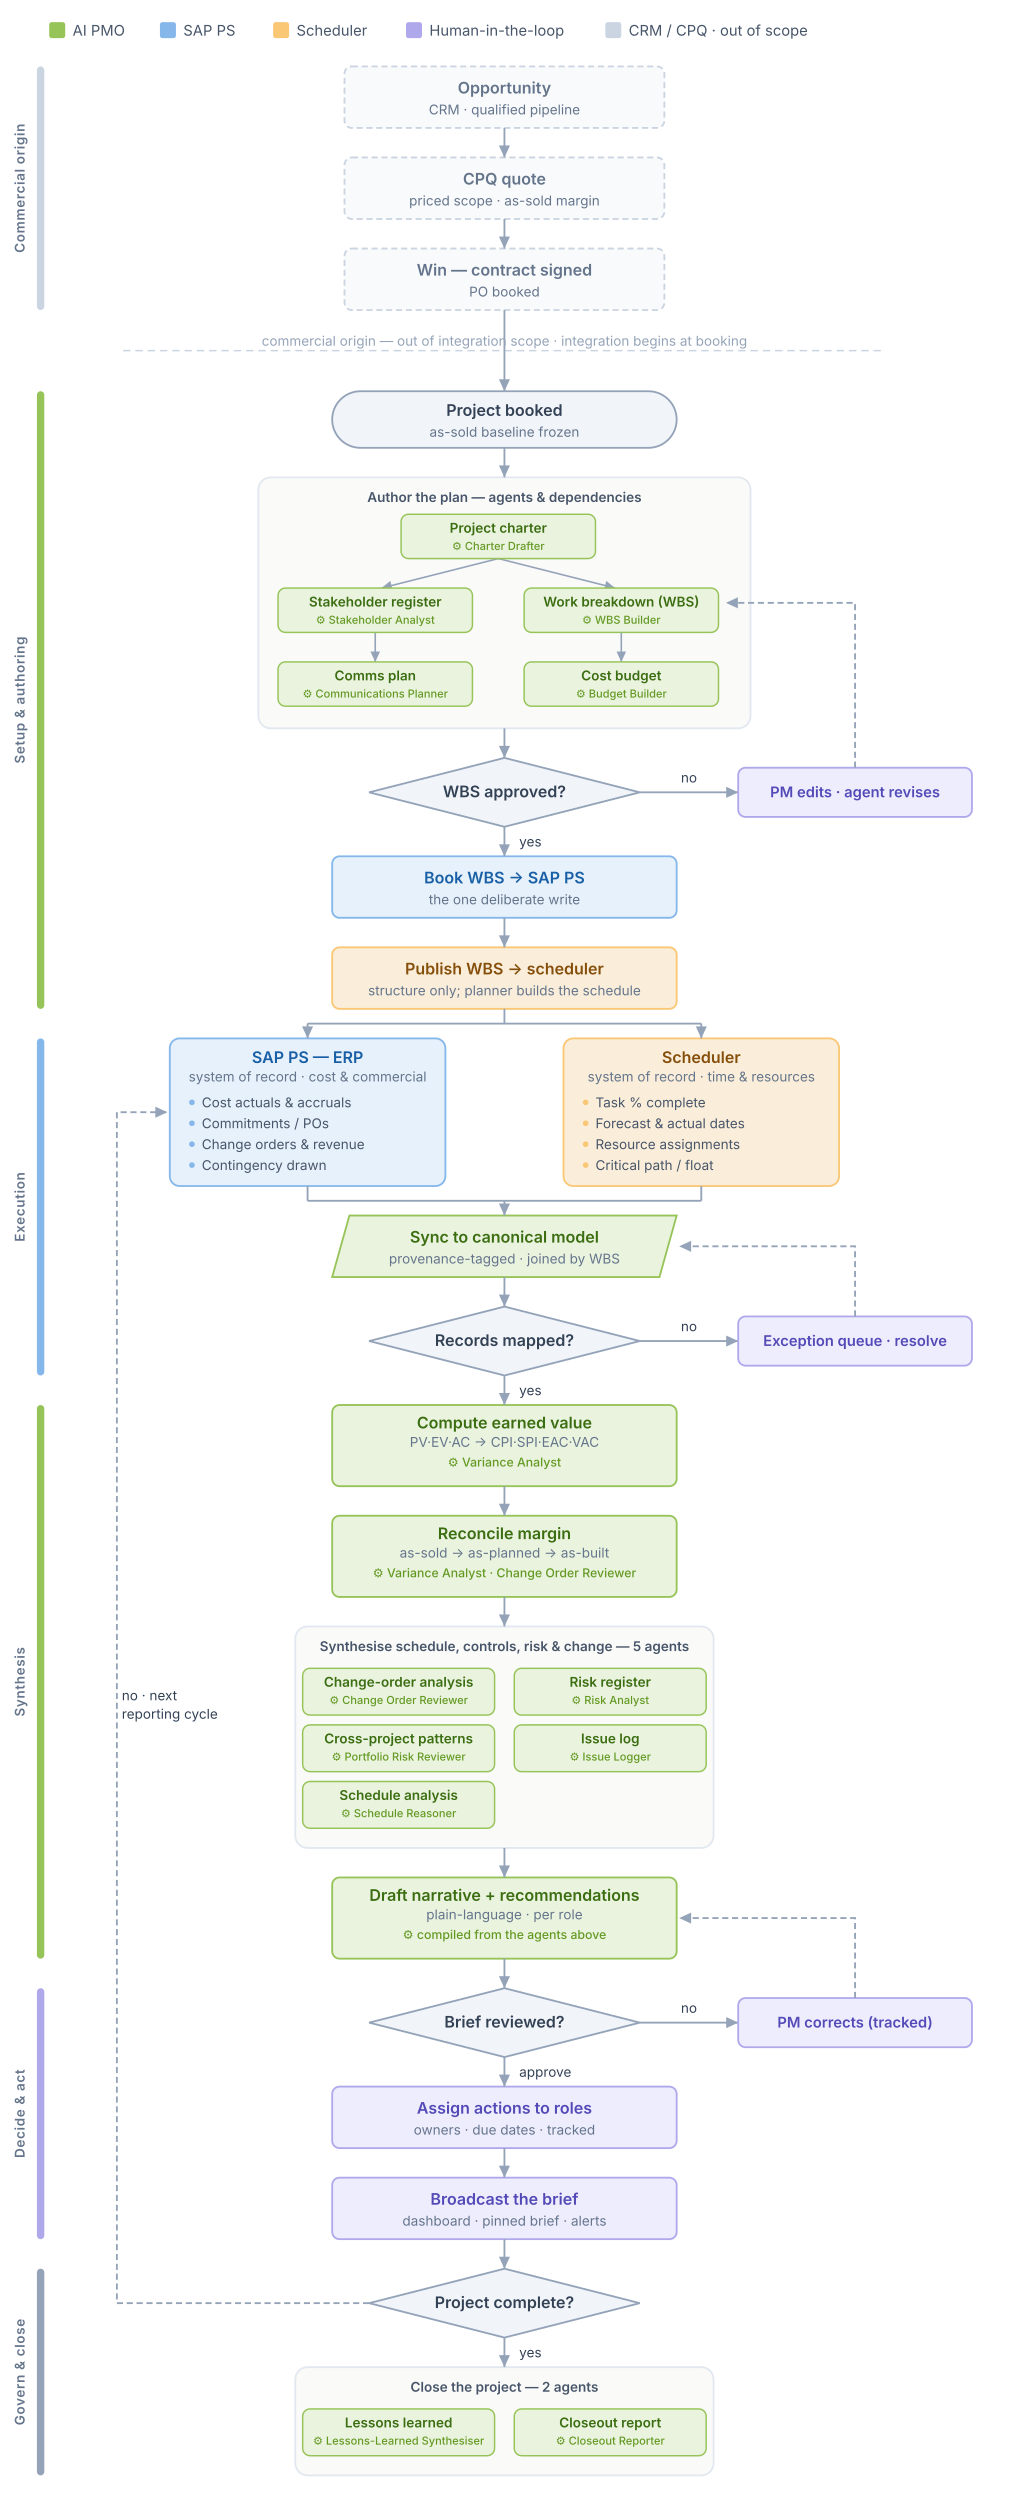
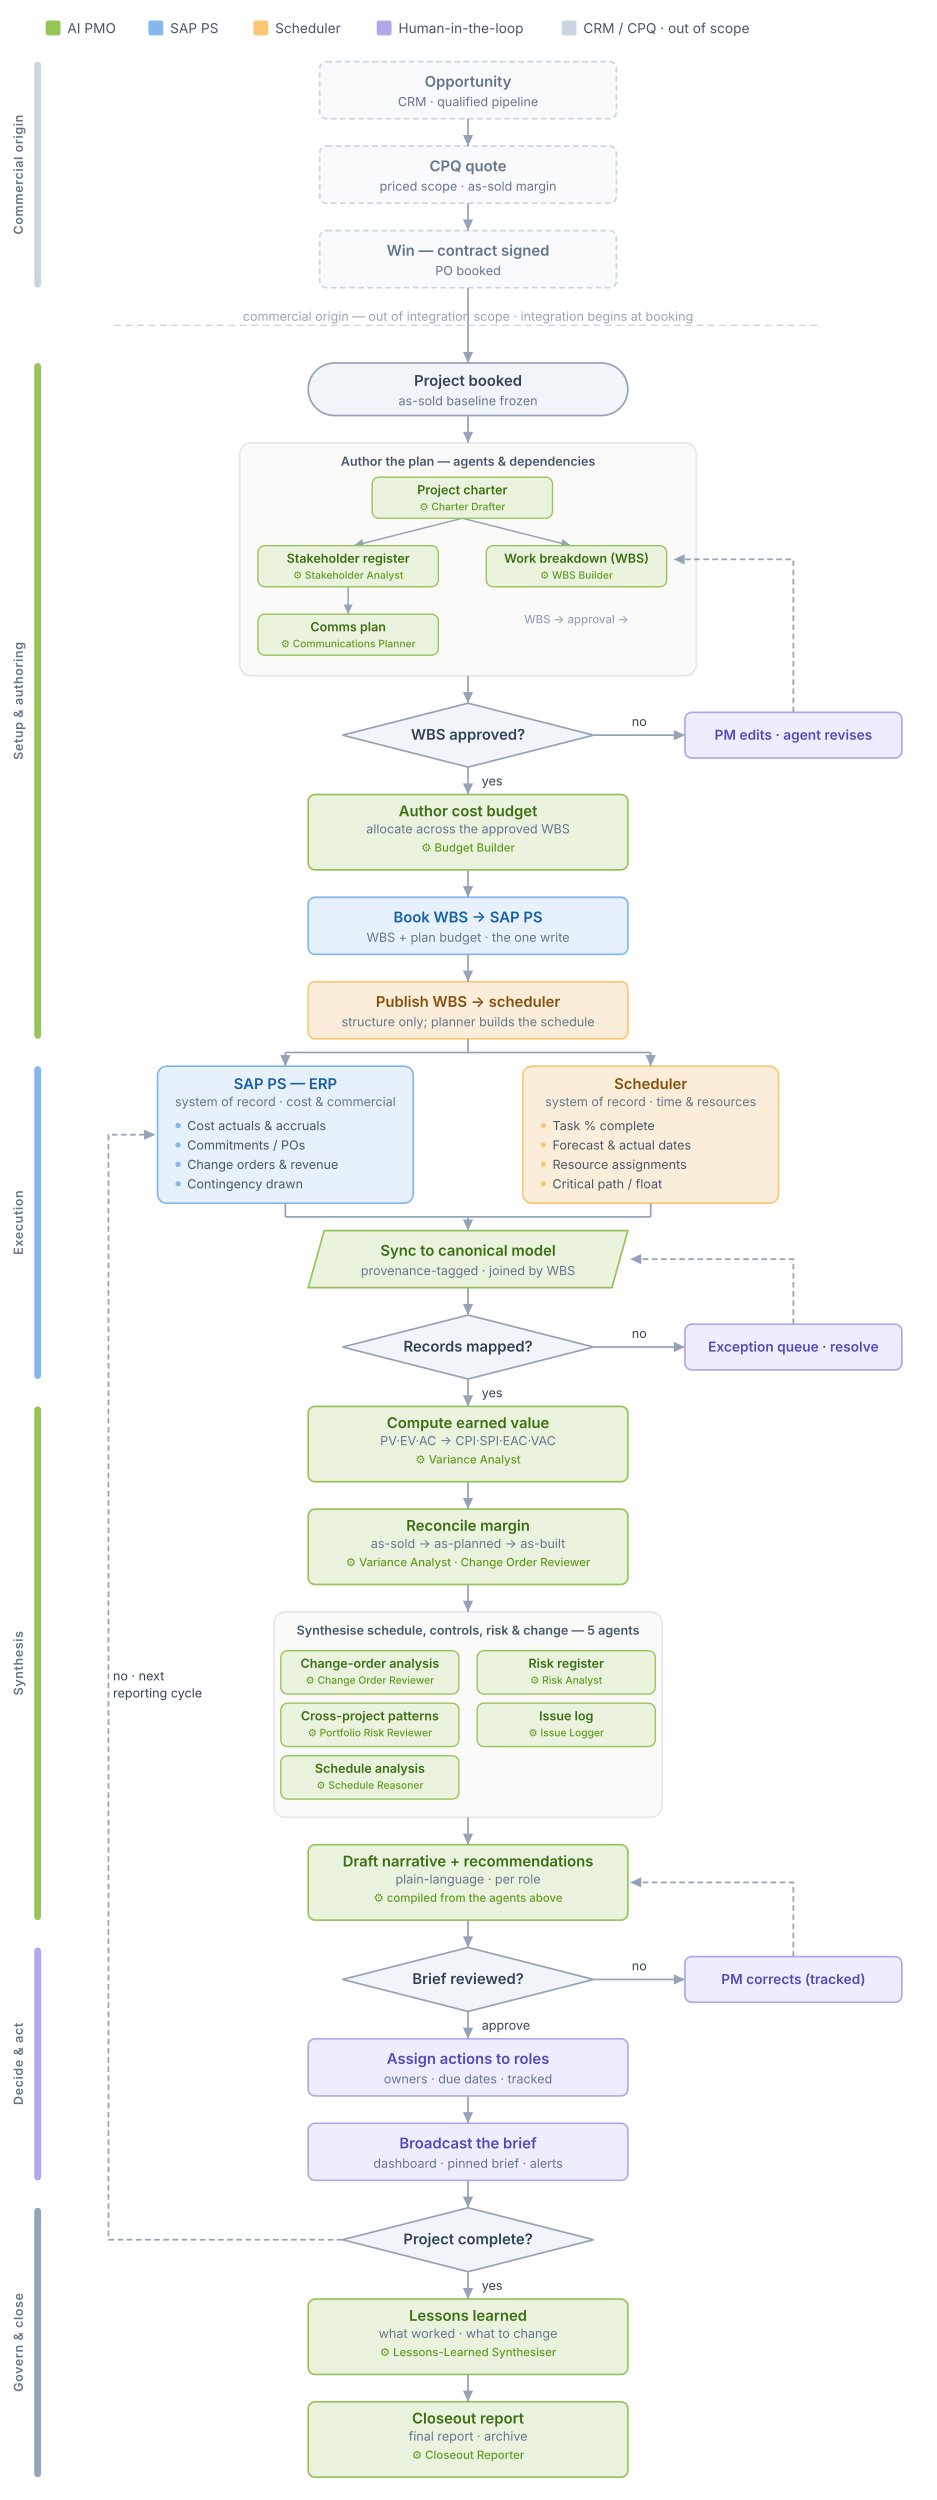
- <svg xmlns="http://www.w3.org/2000/svg" viewBox="0 0 820 2032" width="820" height="2032" font-family="Inter,Arial,sans-serif">
+ <svg xmlns="http://www.w3.org/2000/svg" viewBox="0 0 820 2190" width="820" height="2190" font-family="Inter,Arial,sans-serif">
  <defs>
    <marker id="ah" markerWidth="9" markerHeight="9" refX="6.5" refY="3" orient="auto">
      <path d="M0,0 L6.5,3 L0,6 Z" fill="#94a3b8" />
    </marker>
  </defs>
  <g>
    <rect x="40" y="18" width="13" height="13" rx="2" fill="#97C459" />
    <text x="59" y="29" font-family="Inter,Arial,sans-serif" font-size="12" fill="#475569">AI PMO</text>
    <rect x="130" y="18" width="13" height="13" rx="2" fill="#85B7EB" />
    <text x="149" y="29" font-family="Inter,Arial,sans-serif" font-size="12" fill="#475569">SAP PS</text>
    <rect x="222" y="18" width="13" height="13" rx="2" fill="#FAC775" />
    <text x="241" y="29" font-family="Inter,Arial,sans-serif" font-size="12" fill="#475569">Scheduler</text>
    <rect x="330" y="18" width="13" height="13" rx="2" fill="#AFA9EC" />
    <text x="349" y="29" font-family="Inter,Arial,sans-serif" font-size="12" fill="#475569">Human-in-the-loop</text>
    <rect x="492" y="18" width="13" height="13" rx="2" fill="#CBD5E1" />
    <text x="511" y="29" font-family="Inter,Arial,sans-serif" font-size="12" fill="#475569">CRM / CPQ · out of scope</text>
  </g>
  <g transform="translate(0,46)">
    <rect x="30" y="8" width="6" height="198" rx="3" fill="#CBD5E1" />
    <text transform="rotate(-90 20 107.0)" x="20" y="107.0" text-anchor="middle" font-family="Inter,Arial,sans-serif" font-size="11" font-weight="600" letter-spacing="0.5" fill="#64748b">Commercial origin</text>
-     <rect x="30" y="272" width="6" height="502" rx="3" fill="#97C459" />
-     <text transform="rotate(-90 20 523.0)" x="20" y="523.0" text-anchor="middle" font-family="Inter,Arial,sans-serif" font-size="11" font-weight="600" letter-spacing="0.5" fill="#64748b">Setup &amp; authoring</text>
-     <rect x="30" y="798" width="6" height="274" rx="3" fill="#85B7EB" />
-     <text transform="rotate(-90 20 935.0)" x="20" y="935.0" text-anchor="middle" font-family="Inter,Arial,sans-serif" font-size="11" font-weight="600" letter-spacing="0.5" fill="#64748b">Execution</text>
-     <rect x="30" y="1096" width="6" height="450" rx="3" fill="#97C459" />
-     <text transform="rotate(-90 20 1321.0)" x="20" y="1321.0" text-anchor="middle" font-family="Inter,Arial,sans-serif" font-size="11" font-weight="600" letter-spacing="0.5" fill="#64748b">Synthesis</text>
-     <rect x="30" y="1570" width="6" height="204" rx="3" fill="#AFA9EC" />
-     <text transform="rotate(-90 20 1672.0)" x="20" y="1672.0" text-anchor="middle" font-family="Inter,Arial,sans-serif" font-size="11" font-weight="600" letter-spacing="0.5" fill="#64748b">Decide &amp; act</text>
-     <rect x="30" y="1798" width="6" height="168" rx="3" fill="#94A3B8" />
-     <text transform="rotate(-90 20 1882.0)" x="20" y="1882.0" text-anchor="middle" font-family="Inter,Arial,sans-serif" font-size="11" font-weight="600" letter-spacing="0.5" fill="#64748b">Govern &amp; close</text>
+     <rect x="30" y="272" width="6" height="592" rx="3" fill="#97C459" />
+     <text transform="rotate(-90 20 568.0)" x="20" y="568.0" text-anchor="middle" font-family="Inter,Arial,sans-serif" font-size="11" font-weight="600" letter-spacing="0.5" fill="#64748b">Setup &amp; authoring</text>
+     <rect x="30" y="888" width="6" height="274" rx="3" fill="#85B7EB" />
+     <text transform="rotate(-90 20 1025.0)" x="20" y="1025.0" text-anchor="middle" font-family="Inter,Arial,sans-serif" font-size="11" font-weight="600" letter-spacing="0.5" fill="#64748b">Execution</text>
+     <rect x="30" y="1186" width="6" height="450" rx="3" fill="#97C459" />
+     <text transform="rotate(-90 20 1411.0)" x="20" y="1411.0" text-anchor="middle" font-family="Inter,Arial,sans-serif" font-size="11" font-weight="600" letter-spacing="0.5" fill="#64748b">Synthesis</text>
+     <rect x="30" y="1660" width="6" height="204" rx="3" fill="#AFA9EC" />
+     <text transform="rotate(-90 20 1762.0)" x="20" y="1762.0" text-anchor="middle" font-family="Inter,Arial,sans-serif" font-size="11" font-weight="600" letter-spacing="0.5" fill="#64748b">Decide &amp; act</text>
+     <rect x="30" y="1888" width="6" height="236" rx="3" fill="#94A3B8" />
+     <text transform="rotate(-90 20 2006.0)" x="20" y="2006.0" text-anchor="middle" font-family="Inter,Arial,sans-serif" font-size="11" font-weight="600" letter-spacing="0.5" fill="#64748b">Govern &amp; close</text>
    <rect x="280" y="8" width="260" height="50" rx="6" fill="#F8FAFC" stroke="#CBD5E1" stroke-width="1.5" stroke-dasharray="5 3" />
    <text x="410" y="30.0" text-anchor="middle" font-family="Inter,Arial,sans-serif" font-size="13" font-weight="600" fill="#64748B">Opportunity</text>
    <text x="410" y="47.0" text-anchor="middle" font-family="Inter,Arial,sans-serif" font-size="11" font-weight="400" fill="#64748b">CRM · qualified pipeline</text>
    <rect x="280" y="82" width="260" height="50" rx="6" fill="#F8FAFC" stroke="#CBD5E1" stroke-width="1.5" stroke-dasharray="5 3" />
    <text x="410" y="104.0" text-anchor="middle" font-family="Inter,Arial,sans-serif" font-size="13" font-weight="600" fill="#64748B">CPQ quote</text>
    <text x="410" y="121.0" text-anchor="middle" font-family="Inter,Arial,sans-serif" font-size="11" font-weight="400" fill="#64748b">priced scope · as-sold margin</text>
    <rect x="280" y="156" width="260" height="50" rx="6" fill="#F8FAFC" stroke="#CBD5E1" stroke-width="1.5" stroke-dasharray="5 3" />
    <text x="410" y="178.0" text-anchor="middle" font-family="Inter,Arial,sans-serif" font-size="13" font-weight="600" fill="#64748B">Win — contract signed</text>
    <text x="410" y="195.0" text-anchor="middle" font-family="Inter,Arial,sans-serif" font-size="11" font-weight="400" fill="#64748b">PO booked</text>
    <line x1="100" y1="239.0" x2="720" y2="239.0" stroke="#cbd5e1" stroke-width="1.2" stroke-dasharray="6 4" />
    <text x="410" y="235.0" text-anchor="middle" font-family="Inter,Arial,sans-serif" font-size="11" font-weight="400" fill="#94a3b8">commercial origin — out of integration scope    ·    integration begins at booking</text>
    <rect x="270" y="272" width="280" height="46" rx="23.0" fill="#F1F5F9" stroke="#94A3B8" stroke-width="1.5" />
    <text x="410" y="292.0" text-anchor="middle" font-family="Inter,Arial,sans-serif" font-size="13" font-weight="600" fill="#334155">Project booked</text>
    <text x="410" y="309.0" text-anchor="middle" font-family="Inter,Arial,sans-serif" font-size="11" font-weight="400" fill="#64748b">as-sold baseline frozen</text>
    <rect x="210.0" y="342" width="400" height="204" rx="10" fill="#FAFAF9" stroke="#E2E8F0" stroke-width="1.5" />
    <text x="410" y="362" text-anchor="middle" font-family="Inter,Arial,sans-serif" font-size="11" font-weight="600" fill="#475569">Author the plan — agents &amp; dependencies</text>
    <line x1="405" y1="408" x2="310" y2="432" stroke="#94a3b8" stroke-width="1.3" marker-end="url(#ah)" />
    <line x1="405" y1="408" x2="500" y2="432" stroke="#94a3b8" stroke-width="1.3" marker-end="url(#ah)" />
    <line x1="305" y1="468" x2="305" y2="492" stroke="#94a3b8" stroke-width="1.3" marker-end="url(#ah)" />
-     <line x1="505" y1="468" x2="505" y2="492" stroke="#94a3b8" stroke-width="1.3" marker-end="url(#ah)" />
    <rect x="326.0" y="372" width="158" height="36" rx="6" fill="#EAF3DE" stroke="#97C459" stroke-width="1.2" />
    <text x="405" y="387" text-anchor="middle" font-family="Inter,Arial,sans-serif" font-size="11" font-weight="600" fill="#3B6D11">Project charter</text>
    <text x="405" y="401" text-anchor="middle" font-family="Inter,Arial,sans-serif" font-size="9" font-weight="500" fill="#639922">⚙ Charter Drafter</text>
    <rect x="226.0" y="432" width="158" height="36" rx="6" fill="#EAF3DE" stroke="#97C459" stroke-width="1.2" />
    <text x="305" y="447" text-anchor="middle" font-family="Inter,Arial,sans-serif" font-size="11" font-weight="600" fill="#3B6D11">Stakeholder register</text>
    <text x="305" y="461" text-anchor="middle" font-family="Inter,Arial,sans-serif" font-size="9" font-weight="500" fill="#639922">⚙ Stakeholder Analyst</text>
    <rect x="426.0" y="432" width="158" height="36" rx="6" fill="#EAF3DE" stroke="#97C459" stroke-width="1.2" />
    <text x="505" y="447" text-anchor="middle" font-family="Inter,Arial,sans-serif" font-size="11" font-weight="600" fill="#3B6D11">Work breakdown (WBS)</text>
    <text x="505" y="461" text-anchor="middle" font-family="Inter,Arial,sans-serif" font-size="9" font-weight="500" fill="#639922">⚙ WBS Builder</text>
    <rect x="226.0" y="492" width="158" height="36" rx="6" fill="#EAF3DE" stroke="#97C459" stroke-width="1.2" />
    <text x="305" y="507" text-anchor="middle" font-family="Inter,Arial,sans-serif" font-size="11" font-weight="600" fill="#3B6D11">Comms plan</text>
    <text x="305" y="521" text-anchor="middle" font-family="Inter,Arial,sans-serif" font-size="9" font-weight="500" fill="#639922">⚙ Communications Planner</text>
-     <rect x="426.0" y="492" width="158" height="36" rx="6" fill="#EAF3DE" stroke="#97C459" stroke-width="1.2" />
-     <text x="505" y="507" text-anchor="middle" font-family="Inter,Arial,sans-serif" font-size="11" font-weight="600" fill="#3B6D11">Cost budget</text>
-     <text x="505" y="521" text-anchor="middle" font-family="Inter,Arial,sans-serif" font-size="9" font-weight="500" fill="#639922">⚙ Budget Builder</text>
+     <text x="505" y="500" text-anchor="middle" font-family="Inter,Arial,sans-serif" font-size="10" font-weight="500" fill="#94a3b8">WBS → approval →</text>
    <polygon points="410,570.0 520,598.0 410,626.0 300,598.0" fill="#F1F5F9" stroke="#94A3B8" stroke-width="1.5" />
    <text x="410" y="602.0" text-anchor="middle" font-family="Inter,Arial,sans-serif" font-size="13" font-weight="600" fill="#334155">WBS approved?</text>
    <line x1="520" y1="598.0" x2="600" y2="598.0" stroke="#94a3b8" stroke-width="1.5" marker-end="url(#ah)" />
    <text x="560" y="590.0" text-anchor="middle" font-family="Inter,Arial,sans-serif" font-size="11" font-weight="400" fill="#334155">no</text>
    <rect x="600" y="578.0" width="190" height="40" rx="6" fill="#EEEDFE" stroke="#AFA9EC" stroke-width="1.5" />
    <text x="695" y="602.0" text-anchor="middle" font-family="Inter,Arial,sans-serif" font-size="12" font-weight="600" fill="#534AB7">PM edits · agent revises</text>
-     <rect x="270" y="650" width="280" height="50" rx="6" fill="#E6F1FB" stroke="#85B7EB" stroke-width="1.5" />
-     <text x="410" y="672.0" text-anchor="middle" font-family="Inter,Arial,sans-serif" font-size="13" font-weight="600" fill="#185FA5">Book WBS → SAP PS</text>
-     <text x="410" y="689.0" text-anchor="middle" font-family="Inter,Arial,sans-serif" font-size="11" font-weight="400" fill="#64748b">the one deliberate write</text>
-     <rect x="270" y="724" width="280" height="50" rx="6" fill="#FAEEDA" stroke="#FAC775" stroke-width="1.5" />
-     <text x="410" y="746.0" text-anchor="middle" font-family="Inter,Arial,sans-serif" font-size="13" font-weight="600" fill="#854F0B">Publish WBS → scheduler</text>
-     <text x="410" y="763.0" text-anchor="middle" font-family="Inter,Arial,sans-serif" font-size="11" font-weight="400" fill="#64748b">structure only; planner builds the schedule</text>
-     <rect x="138.0" y="798" width="224" height="120" rx="8" fill="#E6F1FB" stroke="#85B7EB" stroke-width="1.5" />
-     <text x="250" y="818" text-anchor="middle" font-family="Inter,Arial,sans-serif" font-size="13" font-weight="600" fill="#185FA5">SAP PS — ERP</text>
-     <text x="250" y="833" text-anchor="middle" font-family="Inter,Arial,sans-serif" font-size="11" font-weight="400" fill="#64748b">system of record · cost &amp; commercial</text>
-     <circle cx="156.0" cy="850" r="2.3" fill="#85B7EB" />
-     <text x="164.0" y="854" text-anchor="start" font-family="Inter,Arial,sans-serif" font-size="11" font-weight="400" fill="#475569">Cost actuals &amp; accruals</text>
-     <circle cx="156.0" cy="867" r="2.3" fill="#85B7EB" />
-     <text x="164.0" y="871" text-anchor="start" font-family="Inter,Arial,sans-serif" font-size="11" font-weight="400" fill="#475569">Commitments / POs</text>
-     <circle cx="156.0" cy="884" r="2.3" fill="#85B7EB" />
-     <text x="164.0" y="888" text-anchor="start" font-family="Inter,Arial,sans-serif" font-size="11" font-weight="400" fill="#475569">Change orders &amp; revenue</text>
-     <circle cx="156.0" cy="901" r="2.3" fill="#85B7EB" />
-     <text x="164.0" y="905" text-anchor="start" font-family="Inter,Arial,sans-serif" font-size="11" font-weight="400" fill="#475569">Contingency drawn</text>
-     <rect x="458.0" y="798" width="224" height="120" rx="8" fill="#FAEEDA" stroke="#FAC775" stroke-width="1.5" />
-     <text x="570" y="818" text-anchor="middle" font-family="Inter,Arial,sans-serif" font-size="13" font-weight="600" fill="#854F0B">Scheduler</text>
-     <text x="570" y="833" text-anchor="middle" font-family="Inter,Arial,sans-serif" font-size="11" font-weight="400" fill="#64748b">system of record · time &amp; resources</text>
-     <circle cx="476.0" cy="850" r="2.3" fill="#FAC775" />
-     <text x="484.0" y="854" text-anchor="start" font-family="Inter,Arial,sans-serif" font-size="11" font-weight="400" fill="#475569">Task % complete</text>
-     <circle cx="476.0" cy="867" r="2.3" fill="#FAC775" />
-     <text x="484.0" y="871" text-anchor="start" font-family="Inter,Arial,sans-serif" font-size="11" font-weight="400" fill="#475569">Forecast &amp; actual dates</text>
-     <circle cx="476.0" cy="884" r="2.3" fill="#FAC775" />
-     <text x="484.0" y="888" text-anchor="start" font-family="Inter,Arial,sans-serif" font-size="11" font-weight="400" fill="#475569">Resource assignments</text>
-     <circle cx="476.0" cy="901" r="2.3" fill="#FAC775" />
-     <text x="484.0" y="905" text-anchor="start" font-family="Inter,Arial,sans-serif" font-size="11" font-weight="400" fill="#475569">Critical path / float</text>
-     <polygon points="284.0,942 550.0,942 536.0,992 270.0,992" fill="#EAF3DE" stroke="#97C459" stroke-width="1.5" />
-     <text x="410" y="964.0" text-anchor="middle" font-family="Inter,Arial,sans-serif" font-size="13" font-weight="600" fill="#3B6D11">Sync to canonical model</text>
-     <text x="410" y="981.0" text-anchor="middle" font-family="Inter,Arial,sans-serif" font-size="11" font-weight="400" fill="#64748b">provenance-tagged · joined by WBS</text>
-     <polygon points="410,1016.0 520,1044.0 410,1072.0 300,1044.0" fill="#F1F5F9" stroke="#94A3B8" stroke-width="1.5" />
-     <text x="410" y="1048.0" text-anchor="middle" font-family="Inter,Arial,sans-serif" font-size="13" font-weight="600" fill="#334155">Records mapped?</text>
-     <line x1="520" y1="1044.0" x2="600" y2="1044.0" stroke="#94a3b8" stroke-width="1.5" marker-end="url(#ah)" />
-     <text x="560" y="1036.0" text-anchor="middle" font-family="Inter,Arial,sans-serif" font-size="11" font-weight="400" fill="#334155">no</text>
-     <rect x="600" y="1024.0" width="190" height="40" rx="6" fill="#EEEDFE" stroke="#AFA9EC" stroke-width="1.5" />
-     <text x="695" y="1048.0" text-anchor="middle" font-family="Inter,Arial,sans-serif" font-size="12" font-weight="600" fill="#534AB7">Exception queue · resolve</text>
-     <rect x="270" y="1096" width="280" height="66" rx="6" fill="#EAF3DE" stroke="#97C459" stroke-width="1.5" />
-     <text x="410" y="1115" text-anchor="middle" font-family="Inter,Arial,sans-serif" font-size="13" font-weight="600" fill="#3B6D11">Compute earned value</text>
-     <text x="410" y="1130" text-anchor="middle" font-family="Inter,Arial,sans-serif" font-size="11" font-weight="400" fill="#64748b">PV·EV·AC → CPI·SPI·EAC·VAC</text>
-     <text x="410" y="1146" text-anchor="middle" font-family="Inter,Arial,sans-serif" font-size="10" font-weight="500" fill="#639922">⚙ Variance Analyst</text>
+     <rect x="270" y="650" width="280" height="66" rx="6" fill="#EAF3DE" stroke="#97C459" stroke-width="1.5" />
+     <text x="410" y="669" text-anchor="middle" font-family="Inter,Arial,sans-serif" font-size="13" font-weight="600" fill="#3B6D11">Author cost budget</text>
+     <text x="410" y="684" text-anchor="middle" font-family="Inter,Arial,sans-serif" font-size="11" font-weight="400" fill="#64748b">allocate across the approved WBS</text>
+     <text x="410" y="700" text-anchor="middle" font-family="Inter,Arial,sans-serif" font-size="10" font-weight="500" fill="#639922">⚙ Budget Builder</text>
+     <rect x="270" y="740" width="280" height="50" rx="6" fill="#E6F1FB" stroke="#85B7EB" stroke-width="1.5" />
+     <text x="410" y="762.0" text-anchor="middle" font-family="Inter,Arial,sans-serif" font-size="13" font-weight="600" fill="#185FA5">Book WBS → SAP PS</text>
+     <text x="410" y="779.0" text-anchor="middle" font-family="Inter,Arial,sans-serif" font-size="11" font-weight="400" fill="#64748b">WBS + plan budget · the one write</text>
+     <rect x="270" y="814" width="280" height="50" rx="6" fill="#FAEEDA" stroke="#FAC775" stroke-width="1.5" />
+     <text x="410" y="836.0" text-anchor="middle" font-family="Inter,Arial,sans-serif" font-size="13" font-weight="600" fill="#854F0B">Publish WBS → scheduler</text>
+     <text x="410" y="853.0" text-anchor="middle" font-family="Inter,Arial,sans-serif" font-size="11" font-weight="400" fill="#64748b">structure only; planner builds the schedule</text>
+     <rect x="138.0" y="888" width="224" height="120" rx="8" fill="#E6F1FB" stroke="#85B7EB" stroke-width="1.5" />
+     <text x="250" y="908" text-anchor="middle" font-family="Inter,Arial,sans-serif" font-size="13" font-weight="600" fill="#185FA5">SAP PS — ERP</text>
+     <text x="250" y="923" text-anchor="middle" font-family="Inter,Arial,sans-serif" font-size="11" font-weight="400" fill="#64748b">system of record · cost &amp; commercial</text>
+     <circle cx="156.0" cy="940" r="2.3" fill="#85B7EB" />
+     <text x="164.0" y="944" text-anchor="start" font-family="Inter,Arial,sans-serif" font-size="11" font-weight="400" fill="#475569">Cost actuals &amp; accruals</text>
+     <circle cx="156.0" cy="957" r="2.3" fill="#85B7EB" />
+     <text x="164.0" y="961" text-anchor="start" font-family="Inter,Arial,sans-serif" font-size="11" font-weight="400" fill="#475569">Commitments / POs</text>
+     <circle cx="156.0" cy="974" r="2.3" fill="#85B7EB" />
+     <text x="164.0" y="978" text-anchor="start" font-family="Inter,Arial,sans-serif" font-size="11" font-weight="400" fill="#475569">Change orders &amp; revenue</text>
+     <circle cx="156.0" cy="991" r="2.3" fill="#85B7EB" />
+     <text x="164.0" y="995" text-anchor="start" font-family="Inter,Arial,sans-serif" font-size="11" font-weight="400" fill="#475569">Contingency drawn</text>
+     <rect x="458.0" y="888" width="224" height="120" rx="8" fill="#FAEEDA" stroke="#FAC775" stroke-width="1.5" />
+     <text x="570" y="908" text-anchor="middle" font-family="Inter,Arial,sans-serif" font-size="13" font-weight="600" fill="#854F0B">Scheduler</text>
+     <text x="570" y="923" text-anchor="middle" font-family="Inter,Arial,sans-serif" font-size="11" font-weight="400" fill="#64748b">system of record · time &amp; resources</text>
+     <circle cx="476.0" cy="940" r="2.3" fill="#FAC775" />
+     <text x="484.0" y="944" text-anchor="start" font-family="Inter,Arial,sans-serif" font-size="11" font-weight="400" fill="#475569">Task % complete</text>
+     <circle cx="476.0" cy="957" r="2.3" fill="#FAC775" />
+     <text x="484.0" y="961" text-anchor="start" font-family="Inter,Arial,sans-serif" font-size="11" font-weight="400" fill="#475569">Forecast &amp; actual dates</text>
+     <circle cx="476.0" cy="974" r="2.3" fill="#FAC775" />
+     <text x="484.0" y="978" text-anchor="start" font-family="Inter,Arial,sans-serif" font-size="11" font-weight="400" fill="#475569">Resource assignments</text>
+     <circle cx="476.0" cy="991" r="2.3" fill="#FAC775" />
+     <text x="484.0" y="995" text-anchor="start" font-family="Inter,Arial,sans-serif" font-size="11" font-weight="400" fill="#475569">Critical path / float</text>
+     <polygon points="284.0,1032 550.0,1032 536.0,1082 270.0,1082" fill="#EAF3DE" stroke="#97C459" stroke-width="1.5" />
+     <text x="410" y="1054.0" text-anchor="middle" font-family="Inter,Arial,sans-serif" font-size="13" font-weight="600" fill="#3B6D11">Sync to canonical model</text>
+     <text x="410" y="1071.0" text-anchor="middle" font-family="Inter,Arial,sans-serif" font-size="11" font-weight="400" fill="#64748b">provenance-tagged · joined by WBS</text>
+     <polygon points="410,1106.0 520,1134.0 410,1162.0 300,1134.0" fill="#F1F5F9" stroke="#94A3B8" stroke-width="1.5" />
+     <text x="410" y="1138.0" text-anchor="middle" font-family="Inter,Arial,sans-serif" font-size="13" font-weight="600" fill="#334155">Records mapped?</text>
+     <line x1="520" y1="1134.0" x2="600" y2="1134.0" stroke="#94a3b8" stroke-width="1.5" marker-end="url(#ah)" />
+     <text x="560" y="1126.0" text-anchor="middle" font-family="Inter,Arial,sans-serif" font-size="11" font-weight="400" fill="#334155">no</text>
+     <rect x="600" y="1114.0" width="190" height="40" rx="6" fill="#EEEDFE" stroke="#AFA9EC" stroke-width="1.5" />
+     <text x="695" y="1138.0" text-anchor="middle" font-family="Inter,Arial,sans-serif" font-size="12" font-weight="600" fill="#534AB7">Exception queue · resolve</text>
    <rect x="270" y="1186" width="280" height="66" rx="6" fill="#EAF3DE" stroke="#97C459" stroke-width="1.5" />
-     <text x="410" y="1205" text-anchor="middle" font-family="Inter,Arial,sans-serif" font-size="13" font-weight="600" fill="#3B6D11">Reconcile margin</text>
-     <text x="410" y="1220" text-anchor="middle" font-family="Inter,Arial,sans-serif" font-size="11" font-weight="400" fill="#64748b">as-sold → as-planned → as-built</text>
-     <text x="410" y="1236" text-anchor="middle" font-family="Inter,Arial,sans-serif" font-size="10" font-weight="500" fill="#639922">⚙ Variance Analyst · Change Order Reviewer</text>
-     <rect x="240.0" y="1276" width="340" height="180" rx="10" fill="#FAFAF9" stroke="#E2E8F0" stroke-width="1.5" />
-     <text x="410" y="1296" text-anchor="middle" font-family="Inter,Arial,sans-serif" font-size="11" font-weight="600" fill="#475569">Synthesise schedule, controls, risk &amp; change — 5 agents</text>
-     <rect x="246.0" y="1310" width="156" height="38" rx="6" fill="#EAF3DE" stroke="#97C459" stroke-width="1.2" />
-     <text x="324" y="1325" text-anchor="middle" font-family="Inter,Arial,sans-serif" font-size="11" font-weight="600" fill="#3B6D11">Change-order analysis</text>
-     <text x="324" y="1339" text-anchor="middle" font-family="Inter,Arial,sans-serif" font-size="9" font-weight="500" fill="#639922">⚙ Change Order Reviewer</text>
-     <rect x="418.0" y="1310" width="156" height="38" rx="6" fill="#EAF3DE" stroke="#97C459" stroke-width="1.2" />
-     <text x="496" y="1325" text-anchor="middle" font-family="Inter,Arial,sans-serif" font-size="11" font-weight="600" fill="#3B6D11">Risk register</text>
-     <text x="496" y="1339" text-anchor="middle" font-family="Inter,Arial,sans-serif" font-size="9" font-weight="500" fill="#639922">⚙ Risk Analyst</text>
-     <rect x="246.0" y="1356" width="156" height="38" rx="6" fill="#EAF3DE" stroke="#97C459" stroke-width="1.2" />
-     <text x="324" y="1371" text-anchor="middle" font-family="Inter,Arial,sans-serif" font-size="11" font-weight="600" fill="#3B6D11">Cross-project patterns</text>
-     <text x="324" y="1385" text-anchor="middle" font-family="Inter,Arial,sans-serif" font-size="9" font-weight="500" fill="#639922">⚙ Portfolio Risk Reviewer</text>
-     <rect x="418.0" y="1356" width="156" height="38" rx="6" fill="#EAF3DE" stroke="#97C459" stroke-width="1.2" />
-     <text x="496" y="1371" text-anchor="middle" font-family="Inter,Arial,sans-serif" font-size="11" font-weight="600" fill="#3B6D11">Issue log</text>
-     <text x="496" y="1385" text-anchor="middle" font-family="Inter,Arial,sans-serif" font-size="9" font-weight="500" fill="#639922">⚙ Issue Logger</text>
-     <rect x="246.0" y="1402" width="156" height="38" rx="6" fill="#EAF3DE" stroke="#97C459" stroke-width="1.2" />
-     <text x="324" y="1417" text-anchor="middle" font-family="Inter,Arial,sans-serif" font-size="11" font-weight="600" fill="#3B6D11">Schedule analysis</text>
-     <text x="324" y="1431" text-anchor="middle" font-family="Inter,Arial,sans-serif" font-size="9" font-weight="500" fill="#639922">⚙ Schedule Reasoner</text>
-     <rect x="270" y="1480" width="280" height="66" rx="6" fill="#EAF3DE" stroke="#97C459" stroke-width="1.5" />
-     <text x="410" y="1499" text-anchor="middle" font-family="Inter,Arial,sans-serif" font-size="13" font-weight="600" fill="#3B6D11">Draft narrative + recommendations</text>
-     <text x="410" y="1514" text-anchor="middle" font-family="Inter,Arial,sans-serif" font-size="11" font-weight="400" fill="#64748b">plain-language · per role</text>
-     <text x="410" y="1530" text-anchor="middle" font-family="Inter,Arial,sans-serif" font-size="10" font-weight="500" fill="#639922">⚙ compiled from the agents above</text>
-     <polygon points="410,1570.0 520,1598.0 410,1626.0 300,1598.0" fill="#F1F5F9" stroke="#94A3B8" stroke-width="1.5" />
-     <text x="410" y="1602.0" text-anchor="middle" font-family="Inter,Arial,sans-serif" font-size="13" font-weight="600" fill="#334155">Brief reviewed?</text>
-     <line x1="520" y1="1598.0" x2="600" y2="1598.0" stroke="#94a3b8" stroke-width="1.5" marker-end="url(#ah)" />
-     <text x="560" y="1590.0" text-anchor="middle" font-family="Inter,Arial,sans-serif" font-size="11" font-weight="400" fill="#334155">no</text>
-     <rect x="600" y="1578.0" width="190" height="40" rx="6" fill="#EEEDFE" stroke="#AFA9EC" stroke-width="1.5" />
-     <text x="695" y="1602.0" text-anchor="middle" font-family="Inter,Arial,sans-serif" font-size="12" font-weight="600" fill="#534AB7">PM corrects (tracked)</text>
-     <rect x="270" y="1650" width="280" height="50" rx="6" fill="#EEEDFE" stroke="#AFA9EC" stroke-width="1.5" />
-     <text x="410" y="1672.0" text-anchor="middle" font-family="Inter,Arial,sans-serif" font-size="13" font-weight="600" fill="#534AB7">Assign actions to roles</text>
-     <text x="410" y="1689.0" text-anchor="middle" font-family="Inter,Arial,sans-serif" font-size="11" font-weight="400" fill="#64748b">owners · due dates · tracked</text>
-     <rect x="270" y="1724" width="280" height="50" rx="6" fill="#EEEDFE" stroke="#AFA9EC" stroke-width="1.5" />
-     <text x="410" y="1746.0" text-anchor="middle" font-family="Inter,Arial,sans-serif" font-size="13" font-weight="600" fill="#534AB7">Broadcast the brief</text>
-     <text x="410" y="1763.0" text-anchor="middle" font-family="Inter,Arial,sans-serif" font-size="11" font-weight="400" fill="#64748b">dashboard · pinned brief · alerts</text>
-     <polygon points="410,1798.0 520,1826.0 410,1854.0 300,1826.0" fill="#F1F5F9" stroke="#94A3B8" stroke-width="1.5" />
-     <text x="410" y="1830.0" text-anchor="middle" font-family="Inter,Arial,sans-serif" font-size="13" font-weight="600" fill="#334155">Project complete?</text>
-     <rect x="240.0" y="1878" width="340" height="88" rx="10" fill="#FAFAF9" stroke="#E2E8F0" stroke-width="1.5" />
-     <text x="410" y="1898" text-anchor="middle" font-family="Inter,Arial,sans-serif" font-size="11" font-weight="600" fill="#475569">Close the project — 2 agents</text>
-     <rect x="246.0" y="1912" width="156" height="38" rx="6" fill="#EAF3DE" stroke="#97C459" stroke-width="1.2" />
-     <text x="324" y="1927" text-anchor="middle" font-family="Inter,Arial,sans-serif" font-size="11" font-weight="600" fill="#3B6D11">Lessons learned</text>
-     <text x="324" y="1941" text-anchor="middle" font-family="Inter,Arial,sans-serif" font-size="9" font-weight="500" fill="#639922">⚙ Lessons-Learned Synthesiser</text>
-     <rect x="418.0" y="1912" width="156" height="38" rx="6" fill="#EAF3DE" stroke="#97C459" stroke-width="1.2" />
-     <text x="496" y="1927" text-anchor="middle" font-family="Inter,Arial,sans-serif" font-size="11" font-weight="600" fill="#3B6D11">Closeout report</text>
-     <text x="496" y="1941" text-anchor="middle" font-family="Inter,Arial,sans-serif" font-size="9" font-weight="500" fill="#639922">⚙ Closeout Reporter</text>
+     <text x="410" y="1205" text-anchor="middle" font-family="Inter,Arial,sans-serif" font-size="13" font-weight="600" fill="#3B6D11">Compute earned value</text>
+     <text x="410" y="1220" text-anchor="middle" font-family="Inter,Arial,sans-serif" font-size="11" font-weight="400" fill="#64748b">PV·EV·AC → CPI·SPI·EAC·VAC</text>
+     <text x="410" y="1236" text-anchor="middle" font-family="Inter,Arial,sans-serif" font-size="10" font-weight="500" fill="#639922">⚙ Variance Analyst</text>
+     <rect x="270" y="1276" width="280" height="66" rx="6" fill="#EAF3DE" stroke="#97C459" stroke-width="1.5" />
+     <text x="410" y="1295" text-anchor="middle" font-family="Inter,Arial,sans-serif" font-size="13" font-weight="600" fill="#3B6D11">Reconcile margin</text>
+     <text x="410" y="1310" text-anchor="middle" font-family="Inter,Arial,sans-serif" font-size="11" font-weight="400" fill="#64748b">as-sold → as-planned → as-built</text>
+     <text x="410" y="1326" text-anchor="middle" font-family="Inter,Arial,sans-serif" font-size="10" font-weight="500" fill="#639922">⚙ Variance Analyst · Change Order Reviewer</text>
+     <rect x="240.0" y="1366" width="340" height="180" rx="10" fill="#FAFAF9" stroke="#E2E8F0" stroke-width="1.5" />
+     <text x="410" y="1386" text-anchor="middle" font-family="Inter,Arial,sans-serif" font-size="11" font-weight="600" fill="#475569">Synthesise schedule, controls, risk &amp; change — 5 agents</text>
+     <rect x="246.0" y="1400" width="156" height="38" rx="6" fill="#EAF3DE" stroke="#97C459" stroke-width="1.2" />
+     <text x="324" y="1415" text-anchor="middle" font-family="Inter,Arial,sans-serif" font-size="11" font-weight="600" fill="#3B6D11">Change-order analysis</text>
+     <text x="324" y="1429" text-anchor="middle" font-family="Inter,Arial,sans-serif" font-size="9" font-weight="500" fill="#639922">⚙ Change Order Reviewer</text>
+     <rect x="418.0" y="1400" width="156" height="38" rx="6" fill="#EAF3DE" stroke="#97C459" stroke-width="1.2" />
+     <text x="496" y="1415" text-anchor="middle" font-family="Inter,Arial,sans-serif" font-size="11" font-weight="600" fill="#3B6D11">Risk register</text>
+     <text x="496" y="1429" text-anchor="middle" font-family="Inter,Arial,sans-serif" font-size="9" font-weight="500" fill="#639922">⚙ Risk Analyst</text>
+     <rect x="246.0" y="1446" width="156" height="38" rx="6" fill="#EAF3DE" stroke="#97C459" stroke-width="1.2" />
+     <text x="324" y="1461" text-anchor="middle" font-family="Inter,Arial,sans-serif" font-size="11" font-weight="600" fill="#3B6D11">Cross-project patterns</text>
+     <text x="324" y="1475" text-anchor="middle" font-family="Inter,Arial,sans-serif" font-size="9" font-weight="500" fill="#639922">⚙ Portfolio Risk Reviewer</text>
+     <rect x="418.0" y="1446" width="156" height="38" rx="6" fill="#EAF3DE" stroke="#97C459" stroke-width="1.2" />
+     <text x="496" y="1461" text-anchor="middle" font-family="Inter,Arial,sans-serif" font-size="11" font-weight="600" fill="#3B6D11">Issue log</text>
+     <text x="496" y="1475" text-anchor="middle" font-family="Inter,Arial,sans-serif" font-size="9" font-weight="500" fill="#639922">⚙ Issue Logger</text>
+     <rect x="246.0" y="1492" width="156" height="38" rx="6" fill="#EAF3DE" stroke="#97C459" stroke-width="1.2" />
+     <text x="324" y="1507" text-anchor="middle" font-family="Inter,Arial,sans-serif" font-size="11" font-weight="600" fill="#3B6D11">Schedule analysis</text>
+     <text x="324" y="1521" text-anchor="middle" font-family="Inter,Arial,sans-serif" font-size="9" font-weight="500" fill="#639922">⚙ Schedule Reasoner</text>
+     <rect x="270" y="1570" width="280" height="66" rx="6" fill="#EAF3DE" stroke="#97C459" stroke-width="1.5" />
+     <text x="410" y="1589" text-anchor="middle" font-family="Inter,Arial,sans-serif" font-size="13" font-weight="600" fill="#3B6D11">Draft narrative + recommendations</text>
+     <text x="410" y="1604" text-anchor="middle" font-family="Inter,Arial,sans-serif" font-size="11" font-weight="400" fill="#64748b">plain-language · per role</text>
+     <text x="410" y="1620" text-anchor="middle" font-family="Inter,Arial,sans-serif" font-size="10" font-weight="500" fill="#639922">⚙ compiled from the agents above</text>
+     <polygon points="410,1660.0 520,1688.0 410,1716.0 300,1688.0" fill="#F1F5F9" stroke="#94A3B8" stroke-width="1.5" />
+     <text x="410" y="1692.0" text-anchor="middle" font-family="Inter,Arial,sans-serif" font-size="13" font-weight="600" fill="#334155">Brief reviewed?</text>
+     <line x1="520" y1="1688.0" x2="600" y2="1688.0" stroke="#94a3b8" stroke-width="1.5" marker-end="url(#ah)" />
+     <text x="560" y="1680.0" text-anchor="middle" font-family="Inter,Arial,sans-serif" font-size="11" font-weight="400" fill="#334155">no</text>
+     <rect x="600" y="1668.0" width="190" height="40" rx="6" fill="#EEEDFE" stroke="#AFA9EC" stroke-width="1.5" />
+     <text x="695" y="1692.0" text-anchor="middle" font-family="Inter,Arial,sans-serif" font-size="12" font-weight="600" fill="#534AB7">PM corrects (tracked)</text>
+     <rect x="270" y="1740" width="280" height="50" rx="6" fill="#EEEDFE" stroke="#AFA9EC" stroke-width="1.5" />
+     <text x="410" y="1762.0" text-anchor="middle" font-family="Inter,Arial,sans-serif" font-size="13" font-weight="600" fill="#534AB7">Assign actions to roles</text>
+     <text x="410" y="1779.0" text-anchor="middle" font-family="Inter,Arial,sans-serif" font-size="11" font-weight="400" fill="#64748b">owners · due dates · tracked</text>
+     <rect x="270" y="1814" width="280" height="50" rx="6" fill="#EEEDFE" stroke="#AFA9EC" stroke-width="1.5" />
+     <text x="410" y="1836.0" text-anchor="middle" font-family="Inter,Arial,sans-serif" font-size="13" font-weight="600" fill="#534AB7">Broadcast the brief</text>
+     <text x="410" y="1853.0" text-anchor="middle" font-family="Inter,Arial,sans-serif" font-size="11" font-weight="400" fill="#64748b">dashboard · pinned brief · alerts</text>
+     <polygon points="410,1888.0 520,1916.0 410,1944.0 300,1916.0" fill="#F1F5F9" stroke="#94A3B8" stroke-width="1.5" />
+     <text x="410" y="1920.0" text-anchor="middle" font-family="Inter,Arial,sans-serif" font-size="13" font-weight="600" fill="#334155">Project complete?</text>
+     <rect x="270" y="1968" width="280" height="66" rx="6" fill="#EAF3DE" stroke="#97C459" stroke-width="1.5" />
+     <text x="410" y="1987" text-anchor="middle" font-family="Inter,Arial,sans-serif" font-size="13" font-weight="600" fill="#3B6D11">Lessons learned</text>
+     <text x="410" y="2002" text-anchor="middle" font-family="Inter,Arial,sans-serif" font-size="11" font-weight="400" fill="#64748b">what worked · what to change</text>
+     <text x="410" y="2018" text-anchor="middle" font-family="Inter,Arial,sans-serif" font-size="10" font-weight="500" fill="#639922">⚙ Lessons-Learned Synthesiser</text>
+     <rect x="270" y="2058" width="280" height="66" rx="6" fill="#EAF3DE" stroke="#97C459" stroke-width="1.5" />
+     <text x="410" y="2077" text-anchor="middle" font-family="Inter,Arial,sans-serif" font-size="13" font-weight="600" fill="#3B6D11">Closeout report</text>
+     <text x="410" y="2092" text-anchor="middle" font-family="Inter,Arial,sans-serif" font-size="11" font-weight="400" fill="#64748b">final report · archive</text>
+     <text x="410" y="2108" text-anchor="middle" font-family="Inter,Arial,sans-serif" font-size="10" font-weight="500" fill="#639922">⚙ Closeout Reporter</text>
    <line x1="410" y1="58" x2="410" y2="82" stroke="#94a3b8" stroke-width="1.5" marker-end="url(#ah)" />
    <line x1="410" y1="132" x2="410" y2="156" stroke="#94a3b8" stroke-width="1.5" marker-end="url(#ah)" />
    <line x1="410" y1="318" x2="410" y2="342" stroke="#94a3b8" stroke-width="1.5" marker-end="url(#ah)" />
    <line x1="410" y1="546" x2="410" y2="570" stroke="#94a3b8" stroke-width="1.5" marker-end="url(#ah)" />
    <line x1="410" y1="626" x2="410" y2="650" stroke="#94a3b8" stroke-width="1.5" marker-end="url(#ah)" />
    <text x="422" y="642.0" text-anchor="start" font-family="Inter,Arial,sans-serif" font-size="11" font-weight="400" fill="#334155">yes</text>
-     <line x1="410" y1="700" x2="410" y2="724" stroke="#94a3b8" stroke-width="1.5" marker-end="url(#ah)" />
-     <line x1="410" y1="774" x2="410" y2="786.0" stroke="#94a3b8" stroke-width="1.5" />
-     <line x1="250" y1="786.0" x2="570" y2="786.0" stroke="#94a3b8" stroke-width="1.5" />
-     <line x1="250" y1="786.0" x2="250" y2="798" stroke="#94a3b8" stroke-width="1.5" marker-end="url(#ah)" />
-     <line x1="570" y1="786.0" x2="570" y2="798" stroke="#94a3b8" stroke-width="1.5" marker-end="url(#ah)" />
-     <line x1="250" y1="918" x2="250" y2="930.0" stroke="#94a3b8" stroke-width="1.5" />
-     <line x1="570" y1="918" x2="570" y2="930.0" stroke="#94a3b8" stroke-width="1.5" />
-     <line x1="250" y1="930.0" x2="570" y2="930.0" stroke="#94a3b8" stroke-width="1.5" />
-     <line x1="410" y1="930.0" x2="410" y2="942" stroke="#94a3b8" stroke-width="1.5" marker-end="url(#ah)" />
-     <line x1="410" y1="992" x2="410" y2="1016" stroke="#94a3b8" stroke-width="1.5" marker-end="url(#ah)" />
-     <line x1="410" y1="1072" x2="410" y2="1096" stroke="#94a3b8" stroke-width="1.5" marker-end="url(#ah)" />
-     <text x="422" y="1088.0" text-anchor="start" font-family="Inter,Arial,sans-serif" font-size="11" font-weight="400" fill="#334155">yes</text>
+     <line x1="410" y1="716" x2="410" y2="740" stroke="#94a3b8" stroke-width="1.5" marker-end="url(#ah)" />
+     <line x1="410" y1="790" x2="410" y2="814" stroke="#94a3b8" stroke-width="1.5" marker-end="url(#ah)" />
+     <line x1="410" y1="864" x2="410" y2="876.0" stroke="#94a3b8" stroke-width="1.5" />
+     <line x1="250" y1="876.0" x2="570" y2="876.0" stroke="#94a3b8" stroke-width="1.5" />
+     <line x1="250" y1="876.0" x2="250" y2="888" stroke="#94a3b8" stroke-width="1.5" marker-end="url(#ah)" />
+     <line x1="570" y1="876.0" x2="570" y2="888" stroke="#94a3b8" stroke-width="1.5" marker-end="url(#ah)" />
+     <line x1="250" y1="1008" x2="250" y2="1020.0" stroke="#94a3b8" stroke-width="1.5" />
+     <line x1="570" y1="1008" x2="570" y2="1020.0" stroke="#94a3b8" stroke-width="1.5" />
+     <line x1="250" y1="1020.0" x2="570" y2="1020.0" stroke="#94a3b8" stroke-width="1.5" />
+     <line x1="410" y1="1020.0" x2="410" y2="1032" stroke="#94a3b8" stroke-width="1.5" marker-end="url(#ah)" />
+     <line x1="410" y1="1082" x2="410" y2="1106" stroke="#94a3b8" stroke-width="1.5" marker-end="url(#ah)" />
    <line x1="410" y1="1162" x2="410" y2="1186" stroke="#94a3b8" stroke-width="1.5" marker-end="url(#ah)" />
+     <text x="422" y="1178.0" text-anchor="start" font-family="Inter,Arial,sans-serif" font-size="11" font-weight="400" fill="#334155">yes</text>
    <line x1="410" y1="1252" x2="410" y2="1276" stroke="#94a3b8" stroke-width="1.5" marker-end="url(#ah)" />
-     <line x1="410" y1="1456" x2="410" y2="1480" stroke="#94a3b8" stroke-width="1.5" marker-end="url(#ah)" />
+     <line x1="410" y1="1342" x2="410" y2="1366" stroke="#94a3b8" stroke-width="1.5" marker-end="url(#ah)" />
    <line x1="410" y1="1546" x2="410" y2="1570" stroke="#94a3b8" stroke-width="1.5" marker-end="url(#ah)" />
-     <line x1="410" y1="1626" x2="410" y2="1650" stroke="#94a3b8" stroke-width="1.5" marker-end="url(#ah)" />
-     <text x="422" y="1642.0" text-anchor="start" font-family="Inter,Arial,sans-serif" font-size="11" font-weight="400" fill="#334155">approve</text>
-     <line x1="410" y1="1700" x2="410" y2="1724" stroke="#94a3b8" stroke-width="1.5" marker-end="url(#ah)" />
-     <line x1="410" y1="1774" x2="410" y2="1798" stroke="#94a3b8" stroke-width="1.5" marker-end="url(#ah)" />
-     <line x1="410" y1="1854" x2="410" y2="1878" stroke="#94a3b8" stroke-width="1.5" marker-end="url(#ah)" />
-     <text x="422" y="1870.0" text-anchor="start" font-family="Inter,Arial,sans-serif" font-size="11" font-weight="400" fill="#334155">yes</text>
+     <line x1="410" y1="1636" x2="410" y2="1660" stroke="#94a3b8" stroke-width="1.5" marker-end="url(#ah)" />
+     <line x1="410" y1="1716" x2="410" y2="1740" stroke="#94a3b8" stroke-width="1.5" marker-end="url(#ah)" />
+     <text x="422" y="1732.0" text-anchor="start" font-family="Inter,Arial,sans-serif" font-size="11" font-weight="400" fill="#334155">approve</text>
+     <line x1="410" y1="1790" x2="410" y2="1814" stroke="#94a3b8" stroke-width="1.5" marker-end="url(#ah)" />
+     <line x1="410" y1="1864" x2="410" y2="1888" stroke="#94a3b8" stroke-width="1.5" marker-end="url(#ah)" />
+     <line x1="410" y1="1944" x2="410" y2="1968" stroke="#94a3b8" stroke-width="1.5" marker-end="url(#ah)" />
+     <text x="422" y="1960.0" text-anchor="start" font-family="Inter,Arial,sans-serif" font-size="11" font-weight="400" fill="#334155">yes</text>
+     <line x1="410" y1="2034" x2="410" y2="2058" stroke="#94a3b8" stroke-width="1.5" marker-end="url(#ah)" />
    <line x1="410" y1="206" x2="410" y2="272" stroke="#94a3b8" stroke-width="1.5" marker-end="url(#ah)" />
    <polyline points="695,578.0 695,444.0 590,444.0" fill="none" stroke="#94a3b8" stroke-width="1.5" stroke-dasharray="5 3" marker-end="url(#ah)" />
-     <polyline points="695,1024.0 695,967.0 552.0,967.0" fill="none" stroke="#94a3b8" stroke-width="1.5" stroke-dasharray="5 3" marker-end="url(#ah)" />
-     <polyline points="695,1578.0 695,1513.0 552.0,1513.0" fill="none" stroke="#94a3b8" stroke-width="1.5" stroke-dasharray="5 3" marker-end="url(#ah)" />
-     <polyline points="300,1826.0 95,1826.0 95,858.0 136,858.0" fill="none" stroke="#94a3b8" stroke-width="1.5" stroke-dasharray="5 3" marker-end="url(#ah)" />
-     <text x="99" y="1336.0" text-anchor="start" font-family="Inter,Arial,sans-serif" font-size="11" font-weight="400" fill="#334155">no · next</text>
-     <text x="99" y="1351.0" text-anchor="start" font-family="Inter,Arial,sans-serif" font-size="11" font-weight="400" fill="#334155">reporting cycle</text>
+     <polyline points="695,1114.0 695,1057.0 552.0,1057.0" fill="none" stroke="#94a3b8" stroke-width="1.5" stroke-dasharray="5 3" marker-end="url(#ah)" />
+     <polyline points="695,1668.0 695,1603.0 552.0,1603.0" fill="none" stroke="#94a3b8" stroke-width="1.5" stroke-dasharray="5 3" marker-end="url(#ah)" />
+     <polyline points="300,1916.0 95,1916.0 95,948.0 136,948.0" fill="none" stroke="#94a3b8" stroke-width="1.5" stroke-dasharray="5 3" marker-end="url(#ah)" />
+     <text x="99" y="1426.0" text-anchor="start" font-family="Inter,Arial,sans-serif" font-size="11" font-weight="400" fill="#334155">no · next</text>
+     <text x="99" y="1441.0" text-anchor="start" font-family="Inter,Arial,sans-serif" font-size="11" font-weight="400" fill="#334155">reporting cycle</text>
  </g>
</svg>
